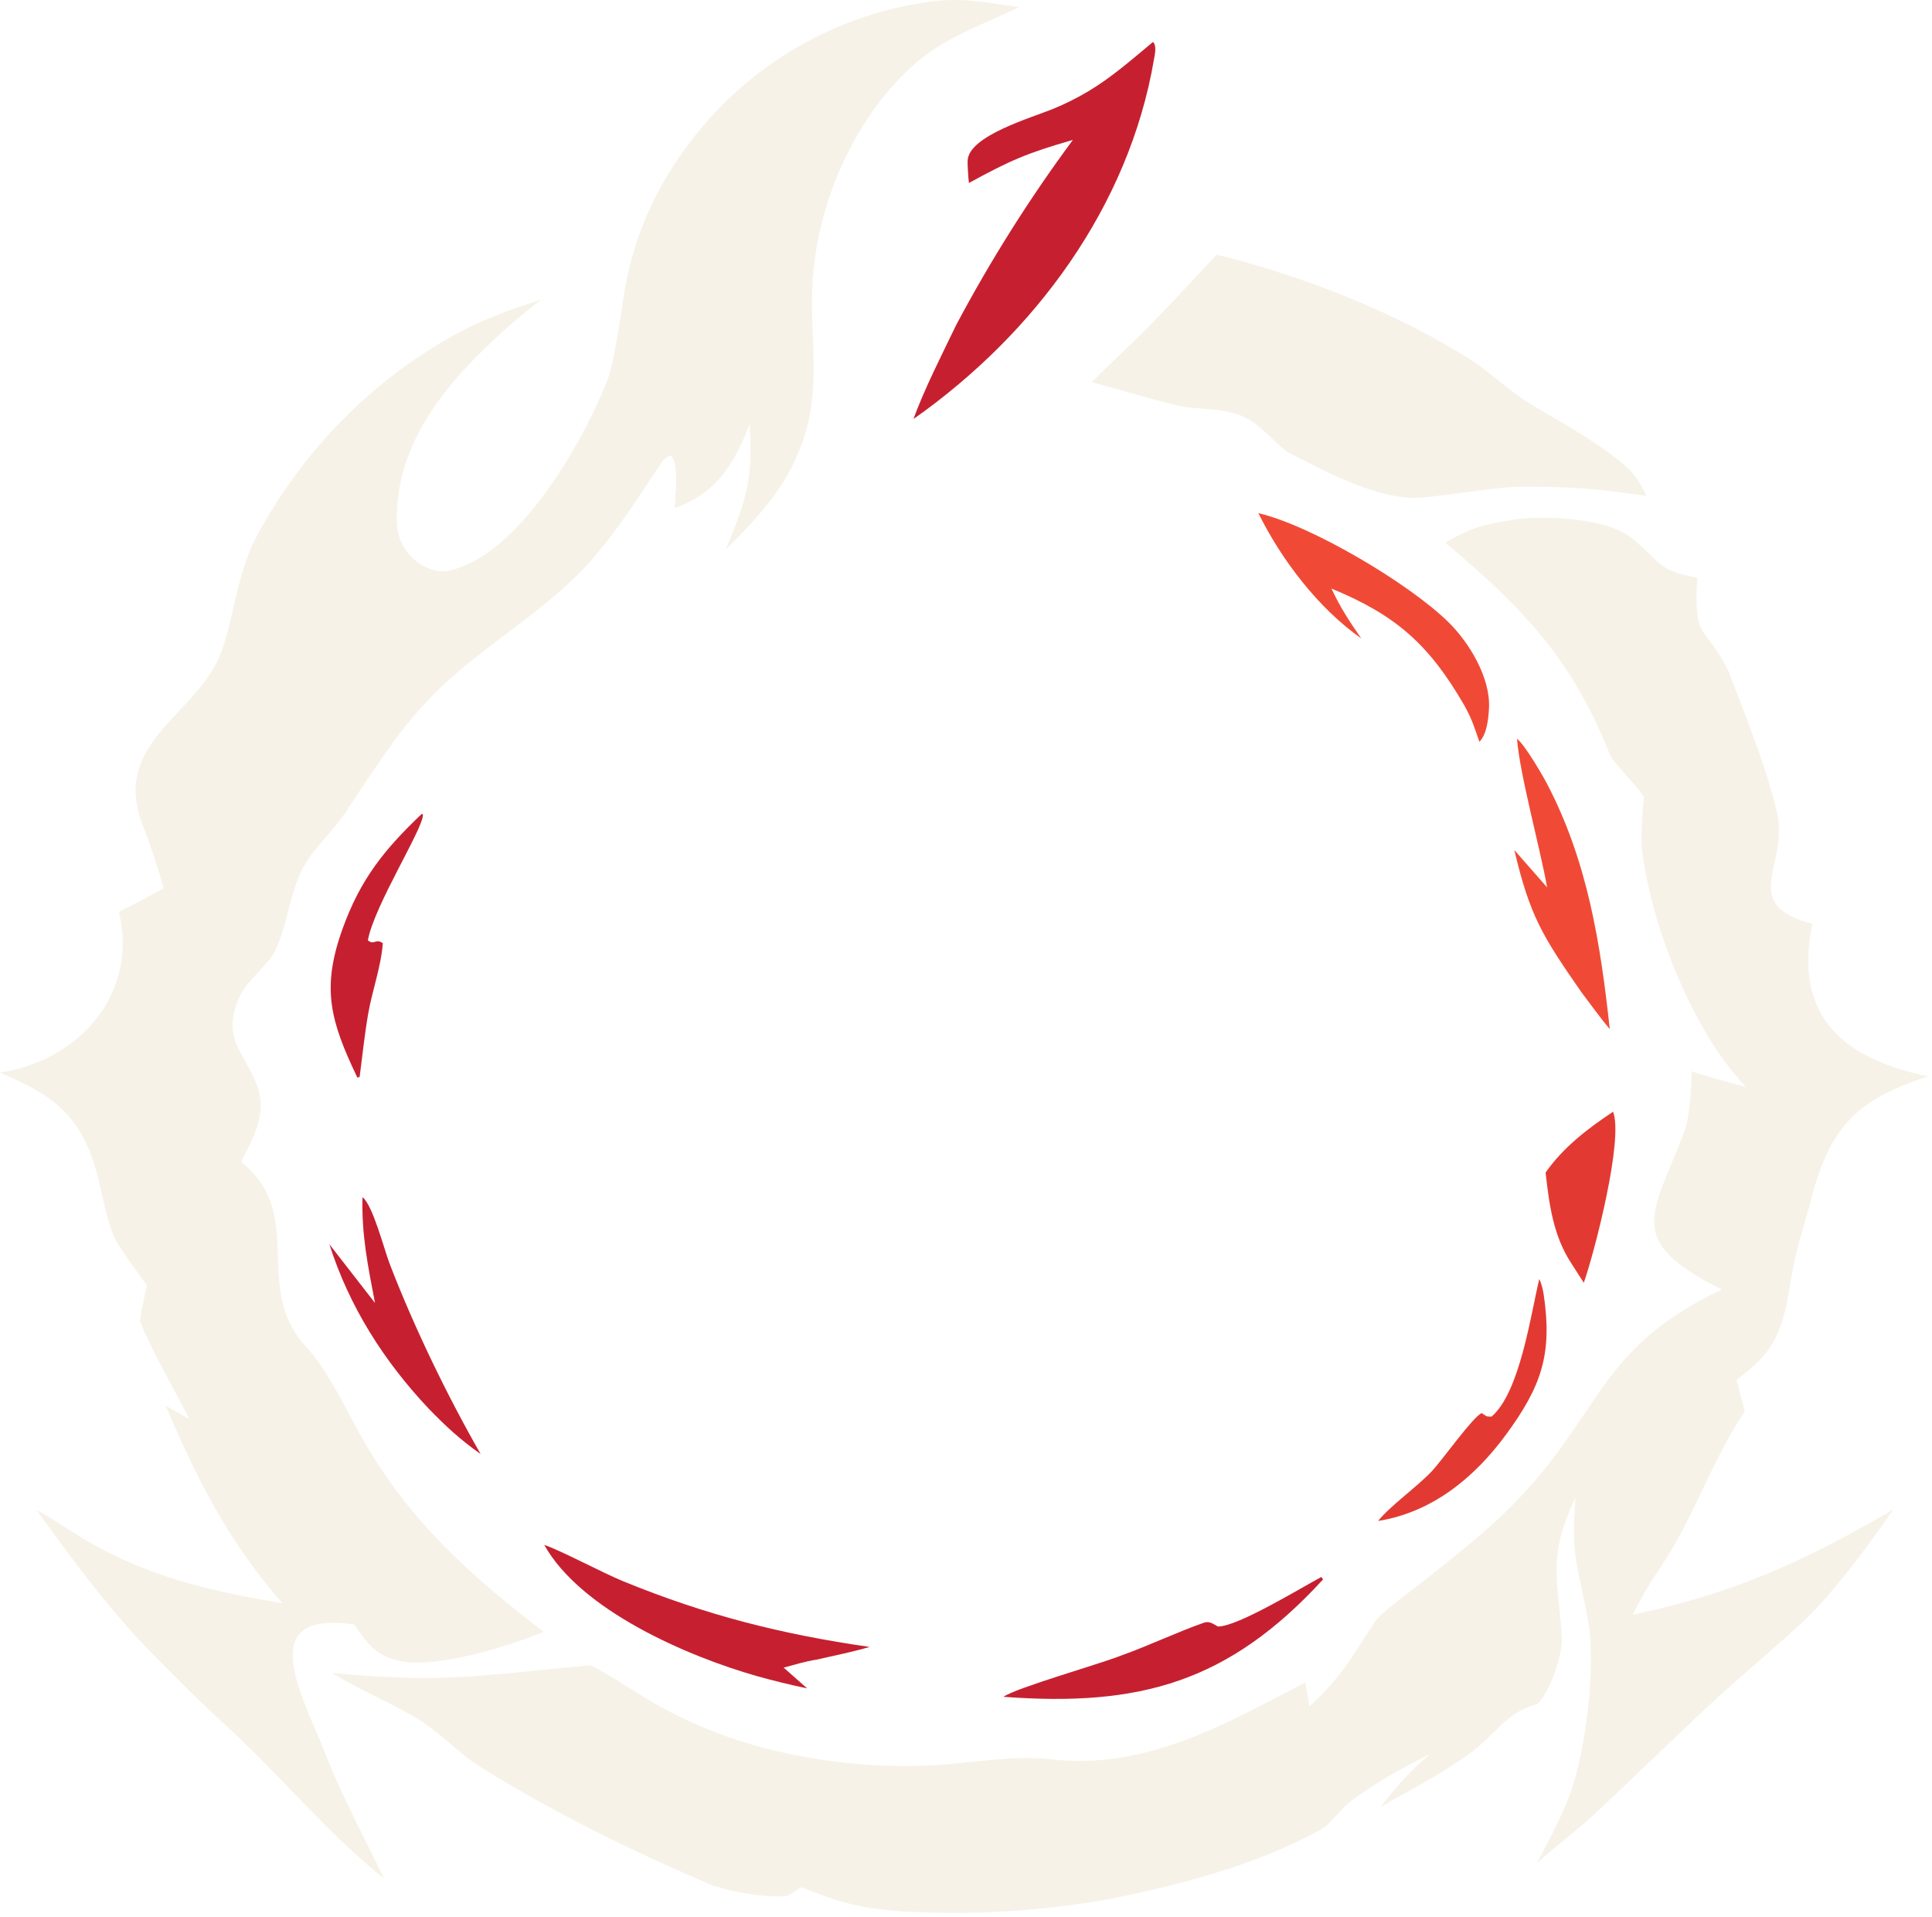
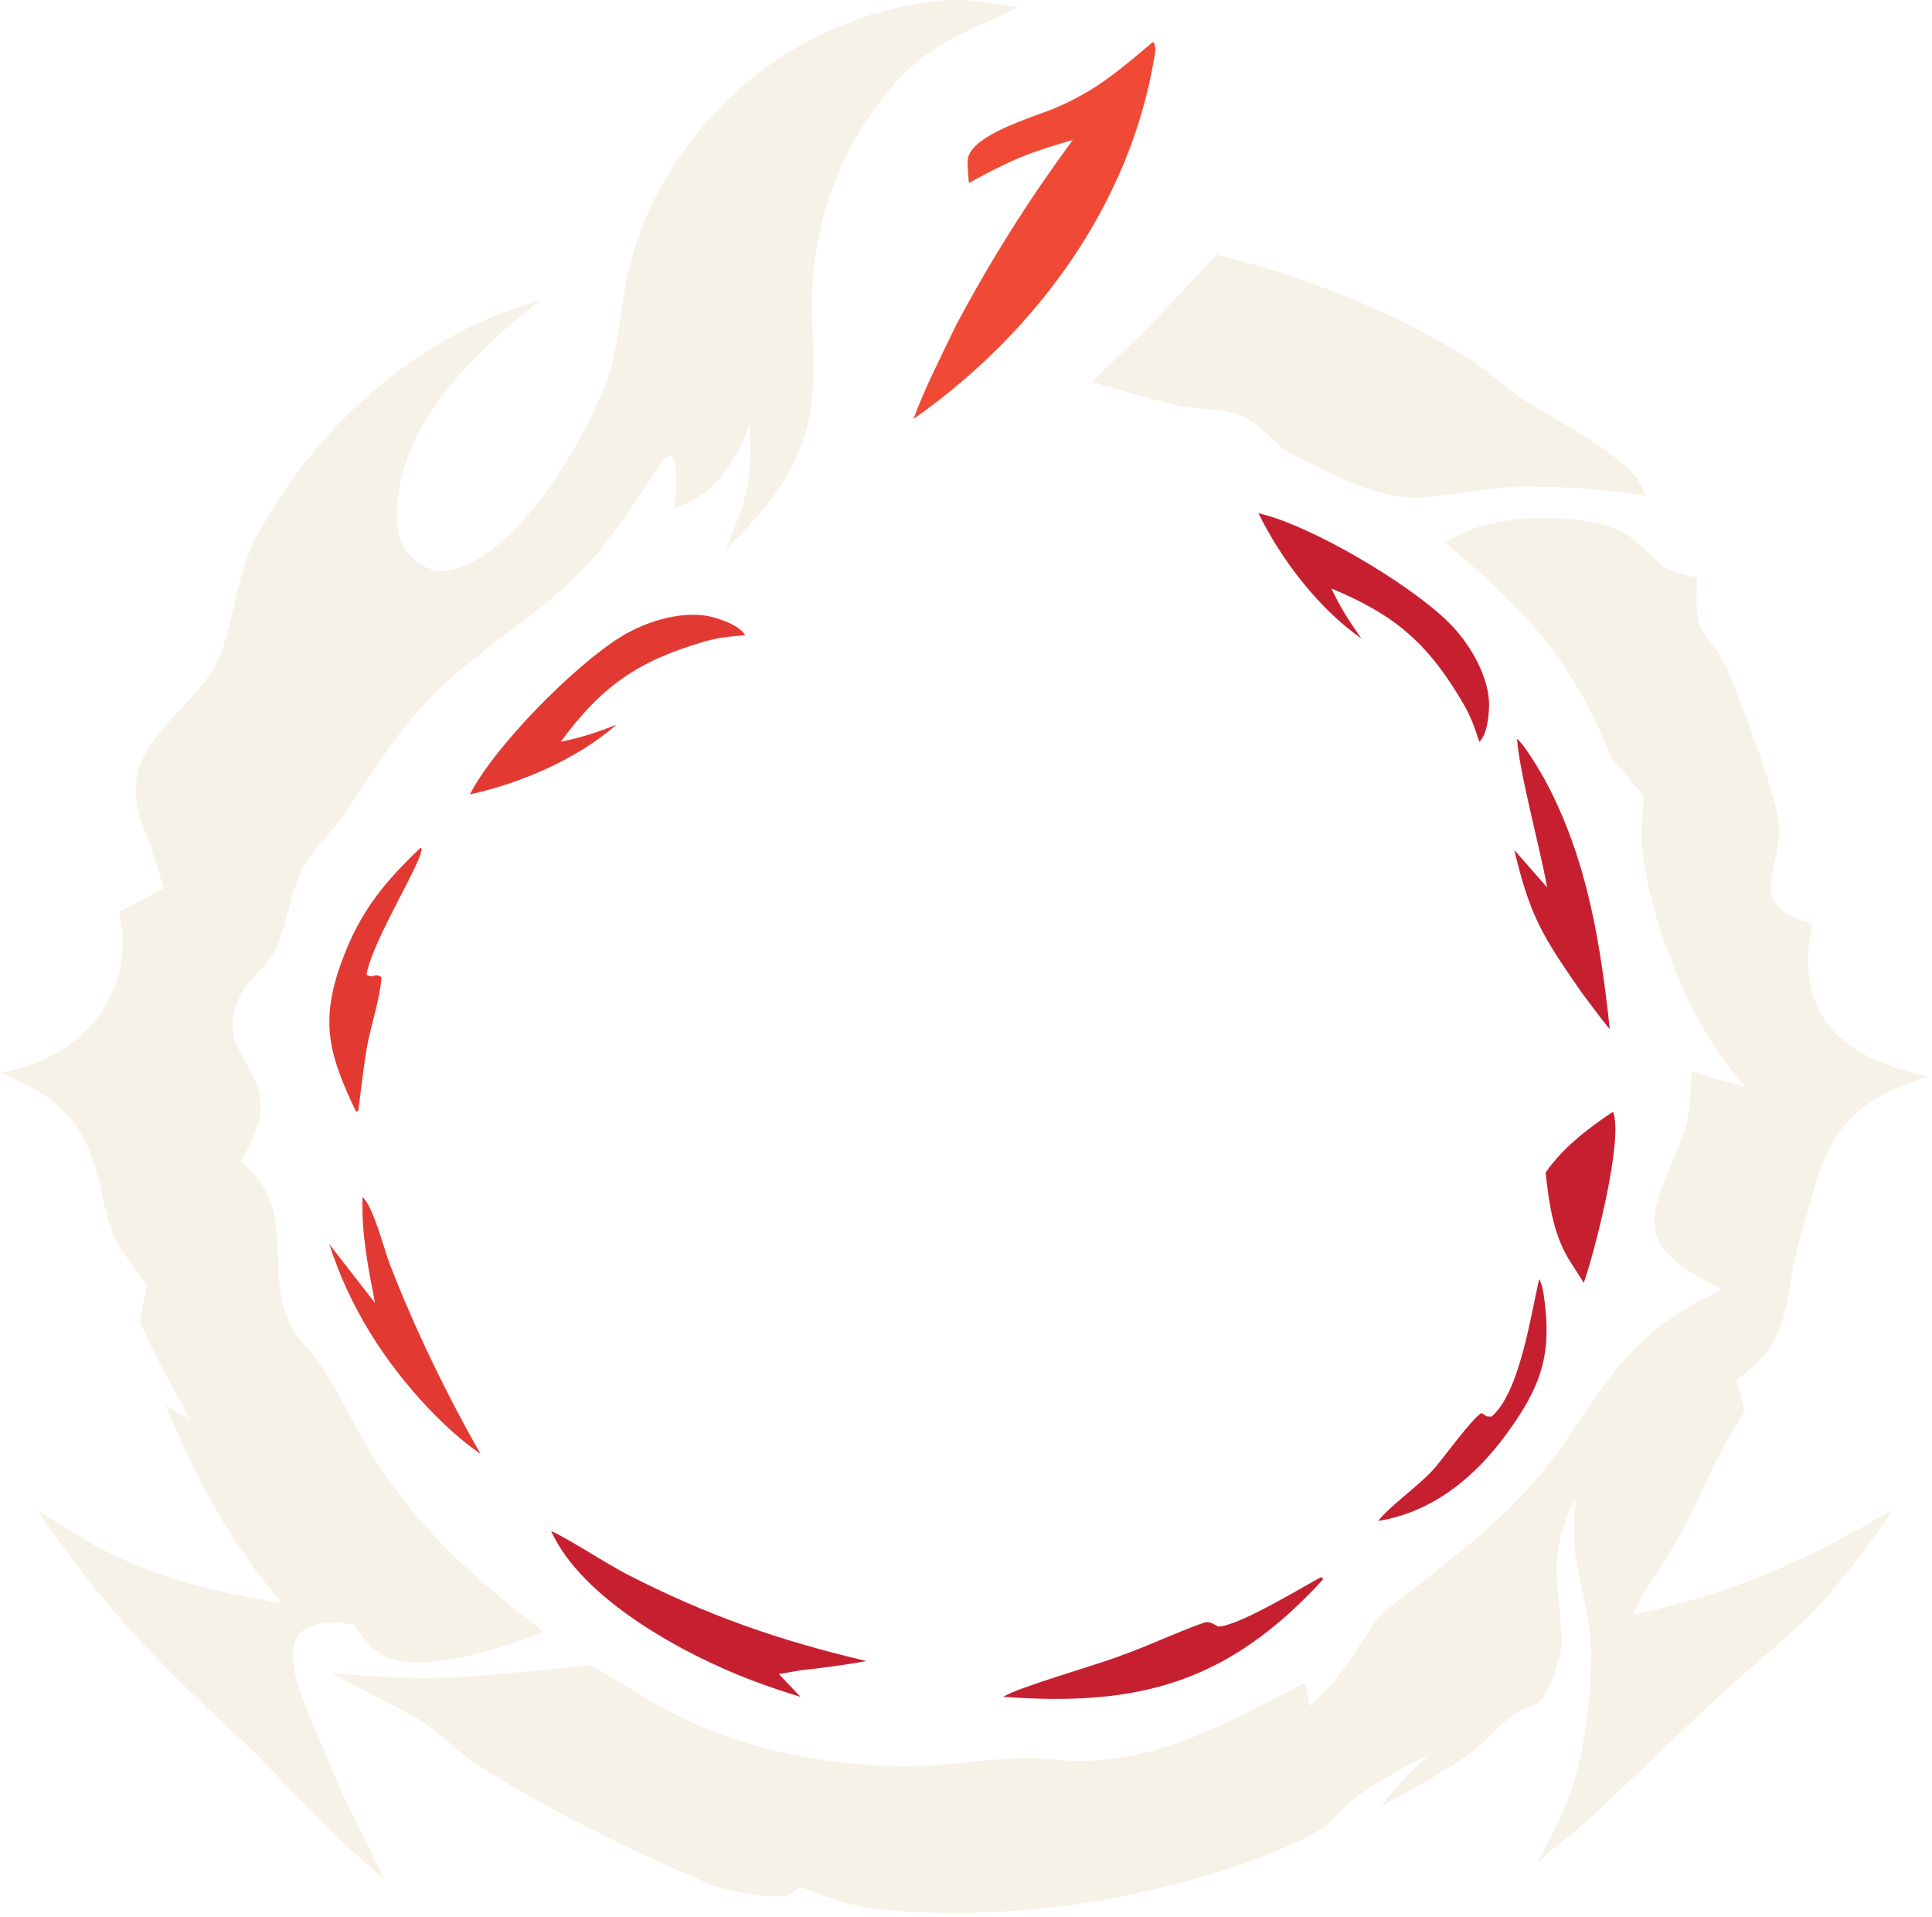
<svg xmlns="http://www.w3.org/2000/svg" width="481" height="477" viewBox="0 0 481 477" fill="none">
  <path d="M377.962 129.188C385.411 128.358 400.217 129.01 406.209 133.886C413.904 140.147 412.291 141.893 422.547 143.756C421.628 160.141 424.421 155.076 430.312 167.016C434.602 178.302 439.545 190.292 442.356 201.998C445.601 215.507 432.515 224.911 451.216 229.969C446.32 253.35 459.456 263.677 480.027 267.911C462.104 273.673 455.434 280.725 450.843 298.856C449.37 304.277 447.525 309.812 446.463 315.322C444.889 323.49 444.488 331.703 438.473 338.129C436.534 340.201 434.568 341.721 432.327 343.476C432.958 346.046 433.71 348.707 434.399 351.274C425.856 364.031 421.845 377.694 413.283 390.288C410.748 394.017 408.476 397.854 406.498 401.912C431.658 396.635 449.39 388.554 471.358 375.723C465.386 384.405 456.796 396.09 449.198 403.364C441.405 410.63 433.158 417.326 425.363 424.611C415.921 433.437 406.683 442.49 397.23 451.3C392.57 455.643 387.408 459.468 382.628 463.716C385.333 458.74 388.714 452.274 390.674 447.102C394.763 436.314 397.435 414.849 395.401 403.561C392.762 388.915 391.116 388.029 392.21 372.764C385.229 387.788 387.843 391.997 388.853 407.542C389.123 411.695 385.842 421.395 382.706 424.163C375.034 426.11 372.311 431.758 366.076 436.337C359.032 441.509 351.269 445.415 343.711 449.763C348.19 444.046 350.59 441.303 356.083 436.573C349.295 439.91 341.729 444.088 335.799 448.749C333.459 450.587 331.403 453.953 328.751 455.431C313.065 464.172 293.325 469.279 276.039 472.712C258.928 475.778 241.512 476.788 224.162 475.721C214.013 474.999 208.966 473.493 199.632 469.783C199.205 469.614 196.619 471.959 195.349 472.005C189.313 472.222 183.072 471.029 177.31 469.272C157.587 460.851 137.72 451.155 119.546 439.758C113.945 436.245 109.325 430.952 103.634 427.607C96.708 423.534 89.396 420.568 82.602 416.378C111.177 419.184 119.977 416.864 147.056 414.508C151.731 416.853 157.669 420.887 162.36 423.634C169.427 427.713 176.912 431.019 184.687 433.495C200.305 438.277 216.645 440.261 232.953 439.354C242.349 438.789 252.24 436.844 261.591 437.9C285.265 440.572 304.715 429.336 324.952 418.77L326.038 424.703C334.169 417.28 336.549 412.358 342.402 403.525C343.909 401.252 352.335 395.226 355.1 392.996C362.155 387.306 369.542 381.653 375.996 375.179C398.834 352.405 397.48 335.602 428.694 320.978C404.129 308.756 411.471 302.401 419.259 281.878C420.756 277.933 421.035 270.918 421.175 266.656C425.479 268.107 430.277 269.341 434.68 270.567C433.784 269.589 432.906 268.594 432.048 267.582C420.454 253.795 411.214 230.104 408.873 212.131C408.386 208.393 408.945 202.195 409.261 198.376C407.73 195.834 401.413 189.401 400.938 188.184C391.64 164.373 379.381 151.492 359.801 135.067C366.73 131.041 369.995 130.362 377.962 129.188Z" fill="#F7F2E8" />
  <path d="M233.09 0.234C239.92 -0.55 246.953 0.808 253.728 1.793C242.942 6.96 233.51 9.773 224.799 18.652C211.193 32.478 203.036 52.435 202.226 71.743C201.701 84.244 204.18 95.426 200.525 107.755C196.896 119.993 189.464 128.06 180.664 136.796C185.966 124.088 187.51 119.167 186.617 105.616C182.859 115.368 178.414 122.814 167.981 126.433C168.108 123.403 169.119 115.356 167.05 113.39C166.027 113.655 165.24 114.297 164.658 115.17C159.014 123.635 153.833 131.929 147.055 139.629C136.807 151.126 123.274 158.896 111.837 169.138C100.722 179.091 93.941 190.385 85.782 202.569C82.658 207.234 77.789 211.293 75.204 216.478C72.024 222.859 71.583 230.133 68.559 236.545C66.751 240.277 61.259 244.21 59.499 248.4C55.219 258.59 60.558 261.489 63.887 269.894C66.696 276.986 63.132 283.023 60.034 289.207C76.493 302.204 62.469 320.543 76.305 335.334C81.966 341.385 86.628 351.947 90.994 359.408C102.636 379.306 117.441 392.376 135.358 406.178C126.656 409.773 108.823 415.301 99.721 413.476C93.64 412.257 91.358 409.007 88.226 404.357C62.442 400.535 75.754 422.835 81.118 436.794C84.956 446.781 90.972 457.846 95.633 467.627C80.875 455.728 70.339 442.378 56.494 429.717C50.004 423.783 43.833 417.666 37.704 411.363C27.601 401.183 17.367 387.401 9.07 375.795C14.478 378.808 19.28 382.412 25.181 385.498C40.18 393.343 54.036 396.27 70.312 399.064C56.907 383.747 49.129 368.374 41.22 349.856L47.14 353.238C43.236 345.434 37.962 336.712 34.82 328.753C35.195 326.153 36.024 322.598 36.57 319.944C35.051 317.799 29.407 310.199 28.567 308.256C25.684 301.589 25.272 293.991 22.384 286.725C17.915 275.48 10.472 271.542 0 266.979C19.649 264.03 34.605 247.297 29.595 226.935C33.332 225.178 37.073 223.071 40.714 221.095C39.847 217.611 37.029 209.094 35.714 205.857C27.59 185.845 47.007 178.747 53.997 164.814C57.965 156.907 58.542 143.283 64.029 133.218C75.733 111.748 92.948 94.171 114.612 82.566C121.073 79.105 127.964 76.818 134.758 74.543C128.397 79.431 122.414 84.794 116.86 90.584C106.665 101.327 98.586 114.076 98.795 129.561C98.85 133.652 100.296 136.776 103.338 139.452C105.443 141.303 108.883 142.651 111.712 142.052C129.245 138.335 145.112 109.966 151.098 94.96C152.793 90.712 154.446 79.397 155.078 74.99C157.244 59.875 162.929 46.795 172.274 34.781C187.043 15.519 208.981 3.056 233.09 0.234Z" fill="#F7F2E8" />
  <path d="M302.906 63.376C324.544 68.733 347.484 77.677 366.374 89.678C371.294 92.938 375.736 97.327 380.765 100.384C388.39 105.019 396.29 109.134 403.262 114.779C406.793 117.638 407.973 119.451 409.903 123.422C397.077 121.539 390.051 121.087 377.302 121.153C369.465 121.675 362.223 123.046 354.485 123.814C343.82 124.873 330.679 117.679 321.338 112.932C317.886 111.178 314.245 105.6 309.246 103.579C303.405 101.217 298.13 102.173 292.824 100.863C285.99 99.175 278.719 96.978 271.835 95.136C276.31 90.478 281.356 86.062 285.853 81.443C291.603 75.538 297.278 69.406 302.906 63.376Z" fill="#F7F2E8" />
-   <path d="M287.056 10.443C288.037 11.397 287.52 13.49 287.303 14.762C281.065 51.396 257.636 83.036 227.436 104.285C229.836 97.44 234.914 87.395 238.097 80.813C246.617 64.789 256.313 49.418 267.106 34.828C255.57 38.137 251.519 39.935 241.219 45.547C241.084 44.219 240.834 40.986 240.922 39.828C241.384 33.736 256.869 29.277 262.106 27.131C265.158 25.887 268.112 24.415 270.943 22.729C276.714 19.299 281.887 14.743 287.056 10.443Z" fill="#C62030" />
-   <path d="M313.295 127.731C326.3 130.726 350.649 145.122 360.516 154.765C365.829 159.957 371.104 168.71 370.706 176.294C370.577 178.752 370.194 182.806 368.312 184.636C367.044 180.931 366.414 178.883 364.518 175.496C355.642 160.155 347.281 153.013 331.484 146.495C333.699 151.229 335.938 154.654 338.913 158.906C328.23 151.42 319.031 139.345 313.295 127.731Z" fill="#F04A36" />
-   <path d="M135.504 384.543C139.568 385.886 150.072 391.509 155.134 393.578C175.841 402.041 194.371 406.735 216.5 409.936C212.334 411.154 207.55 412.128 203.279 413.095C200.573 413.511 197.76 414.362 195.1 415.079L200.952 420.249C196.758 419.368 192.594 418.351 188.466 417.199C171.288 412.324 144.646 400.866 135.504 384.543Z" fill="#C62030" />
-   <path d="M377.687 183.898C379.552 185.267 383.983 192.853 385.126 195.036C395.247 214.352 398.461 234.795 400.779 256.162C398.497 253.472 395.878 249.815 393.705 246.951C383.873 232.804 380.907 227.958 377.006 211.575L385.181 220.88C383.437 211.047 378.321 192.628 377.687 183.898Z" fill="#F04A36" />
+   <path d="M287.056 10.443C288.037 11.397 287.52 13.49 287.303 14.762C281.065 51.396 257.636 83.036 227.436 104.285C229.836 97.44 234.914 87.395 238.097 80.813C246.617 64.789 256.313 49.418 267.106 34.828C255.57 38.137 251.519 39.935 241.219 45.547C241.084 44.219 240.834 40.986 240.922 39.828C241.384 33.736 256.869 29.277 262.106 27.131C265.158 25.887 268.112 24.415 270.943 22.729C276.714 19.299 281.887 14.743 287.056 10.443Z" fill="#F04A36" />
+   <path d="M117 197.726C123.052 185.832 142.911 165.689 154.655 158.448C160.978 154.549 170.747 151.548 178.009 153.769C180.363 154.489 184.204 155.841 185.525 158.11C181.623 158.444 179.483 158.56 175.738 159.58C158.706 164.481 149.753 170.866 139.607 184.617C144.736 183.613 148.601 182.269 153.447 180.411C143.598 188.966 129.657 194.97 117 197.726Z" fill="#E23A32" />
+   <path d="M313.295 127.731C326.3 130.726 350.649 145.122 360.516 154.765C365.829 159.957 371.104 168.71 370.706 176.294C370.577 178.752 370.194 182.806 368.312 184.636C367.044 180.931 366.414 178.883 364.518 175.496C355.642 160.155 347.281 153.013 331.484 146.495C333.699 151.229 335.938 154.654 338.913 158.906C328.23 151.42 319.031 139.345 313.295 127.731Z" fill="#C62030" />
+   <path d="M137.214 381.081C141.146 382.773 151.12 389.29 155.982 391.793C175.873 402.028 193.923 408.319 215.689 413.437C211.432 414.287 206.582 414.84 202.243 415.432C199.511 415.61 196.634 416.213 193.922 416.695L199.301 422.355C195.2 421.112 191.14 419.736 187.128 418.229C170.441 411.875 144.899 398.139 137.214 381.081Z" fill="#C62030" />
+   <path d="M377.687 183.898C379.552 185.267 383.983 192.853 385.126 195.036C395.247 214.352 398.461 234.795 400.779 256.162C398.497 253.472 395.878 249.815 393.705 246.951C383.873 232.804 380.907 227.958 377.006 211.575L385.181 220.88C383.437 211.047 378.321 192.628 377.687 183.898Z" fill="#C62030" />
  <path d="M328.964 392.524L329.393 393.126C305.874 418.773 283.705 424.874 249.834 422.345C252.977 420.089 273.915 414.168 279.126 412.07C286.096 409.597 292.775 406.338 299.75 403.895C301.091 403.425 302.054 404.213 303.239 404.853C308.169 404.855 323.67 395.351 328.964 392.524Z" fill="#C62030" />
-   <path d="M90.246 298C92.786 299.846 95.633 310.986 97.042 314.645C103.097 330.367 111.323 347.35 119.659 361.921C114.567 358.33 111.052 355.072 106.72 350.613C95.59 338.8 86.954 325.256 82 309.696L93.363 324.312C91.611 315.192 89.999 307.351 90.246 298Z" fill="#C62030" />
-   <path d="M105.051 202.535L105.305 202.827C105.237 206.488 93.189 225.359 91.587 234.04C93.139 235.388 93.534 233.475 95.311 234.764C94.858 240.699 92.687 246.476 91.678 252.249C90.789 257.34 90.215 262.897 89.535 268.059L88.965 268.208C82.262 254.16 79.902 246.014 85.351 231.004C89.806 218.734 95.713 211.415 105.051 202.535Z" fill="#C62030" />
-   <path d="M401.596 276.713C404.265 283.545 396.981 311.688 394.308 319.3L391.233 314.499C386.709 307.62 385.704 299.885 384.799 291.86C389.118 285.628 395.349 280.866 401.596 276.713Z" fill="#E23A32" />
-   <path d="M383.222 318.362C383.812 319.528 384.142 320.983 384.332 322.268C386.525 337.098 383.732 345.071 375.024 356.974C367.081 367.831 356.567 376.413 343.097 378.576C346.105 374.81 352.659 370.215 356.435 366.233C359.063 363.46 366.8 352.512 368.899 351.734C370.399 352.657 369.77 352.56 371.347 352.601C378.414 346.511 381.048 327.399 383.222 318.362Z" fill="#E23A32" />
+   <path d="M90.246 298C92.786 299.846 95.633 310.986 97.042 314.645C103.097 330.367 111.323 347.35 119.659 361.921C114.567 358.33 111.052 355.072 106.72 350.613C95.59 338.8 86.954 325.256 82 309.696L93.363 324.312C91.611 315.192 89.999 307.351 90.246 298Z" fill="#E23A32" />
+   <path d="M104.719 211L104.973 211.292C104.905 214.953 92.857 233.824 91.255 242.505C92.807 243.853 93.202 241.94 94.979 243.229C94.526 249.164 92.355 254.941 91.346 260.714C90.457 265.805 89.883 271.362 89.203 276.524L88.633 276.673C81.93 262.625 79.57 254.479 85.019 239.469C89.474 227.199 95.381 219.88 104.719 211Z" fill="#E23A32" />
+   <path d="M401.596 276.713C404.265 283.545 396.981 311.688 394.308 319.3L391.233 314.499C386.709 307.62 385.704 299.885 384.799 291.86C389.118 285.628 395.349 280.866 401.596 276.713Z" fill="#C62030" />
+   <path d="M383.222 318.362C383.812 319.528 384.142 320.983 384.332 322.268C386.525 337.098 383.732 345.071 375.024 356.974C367.081 367.831 356.567 376.413 343.097 378.576C346.105 374.81 352.659 370.215 356.435 366.233C359.063 363.46 366.8 352.512 368.899 351.734C370.399 352.657 369.77 352.56 371.347 352.601C378.414 346.511 381.048 327.399 383.222 318.362Z" fill="#C62030" />
</svg>
